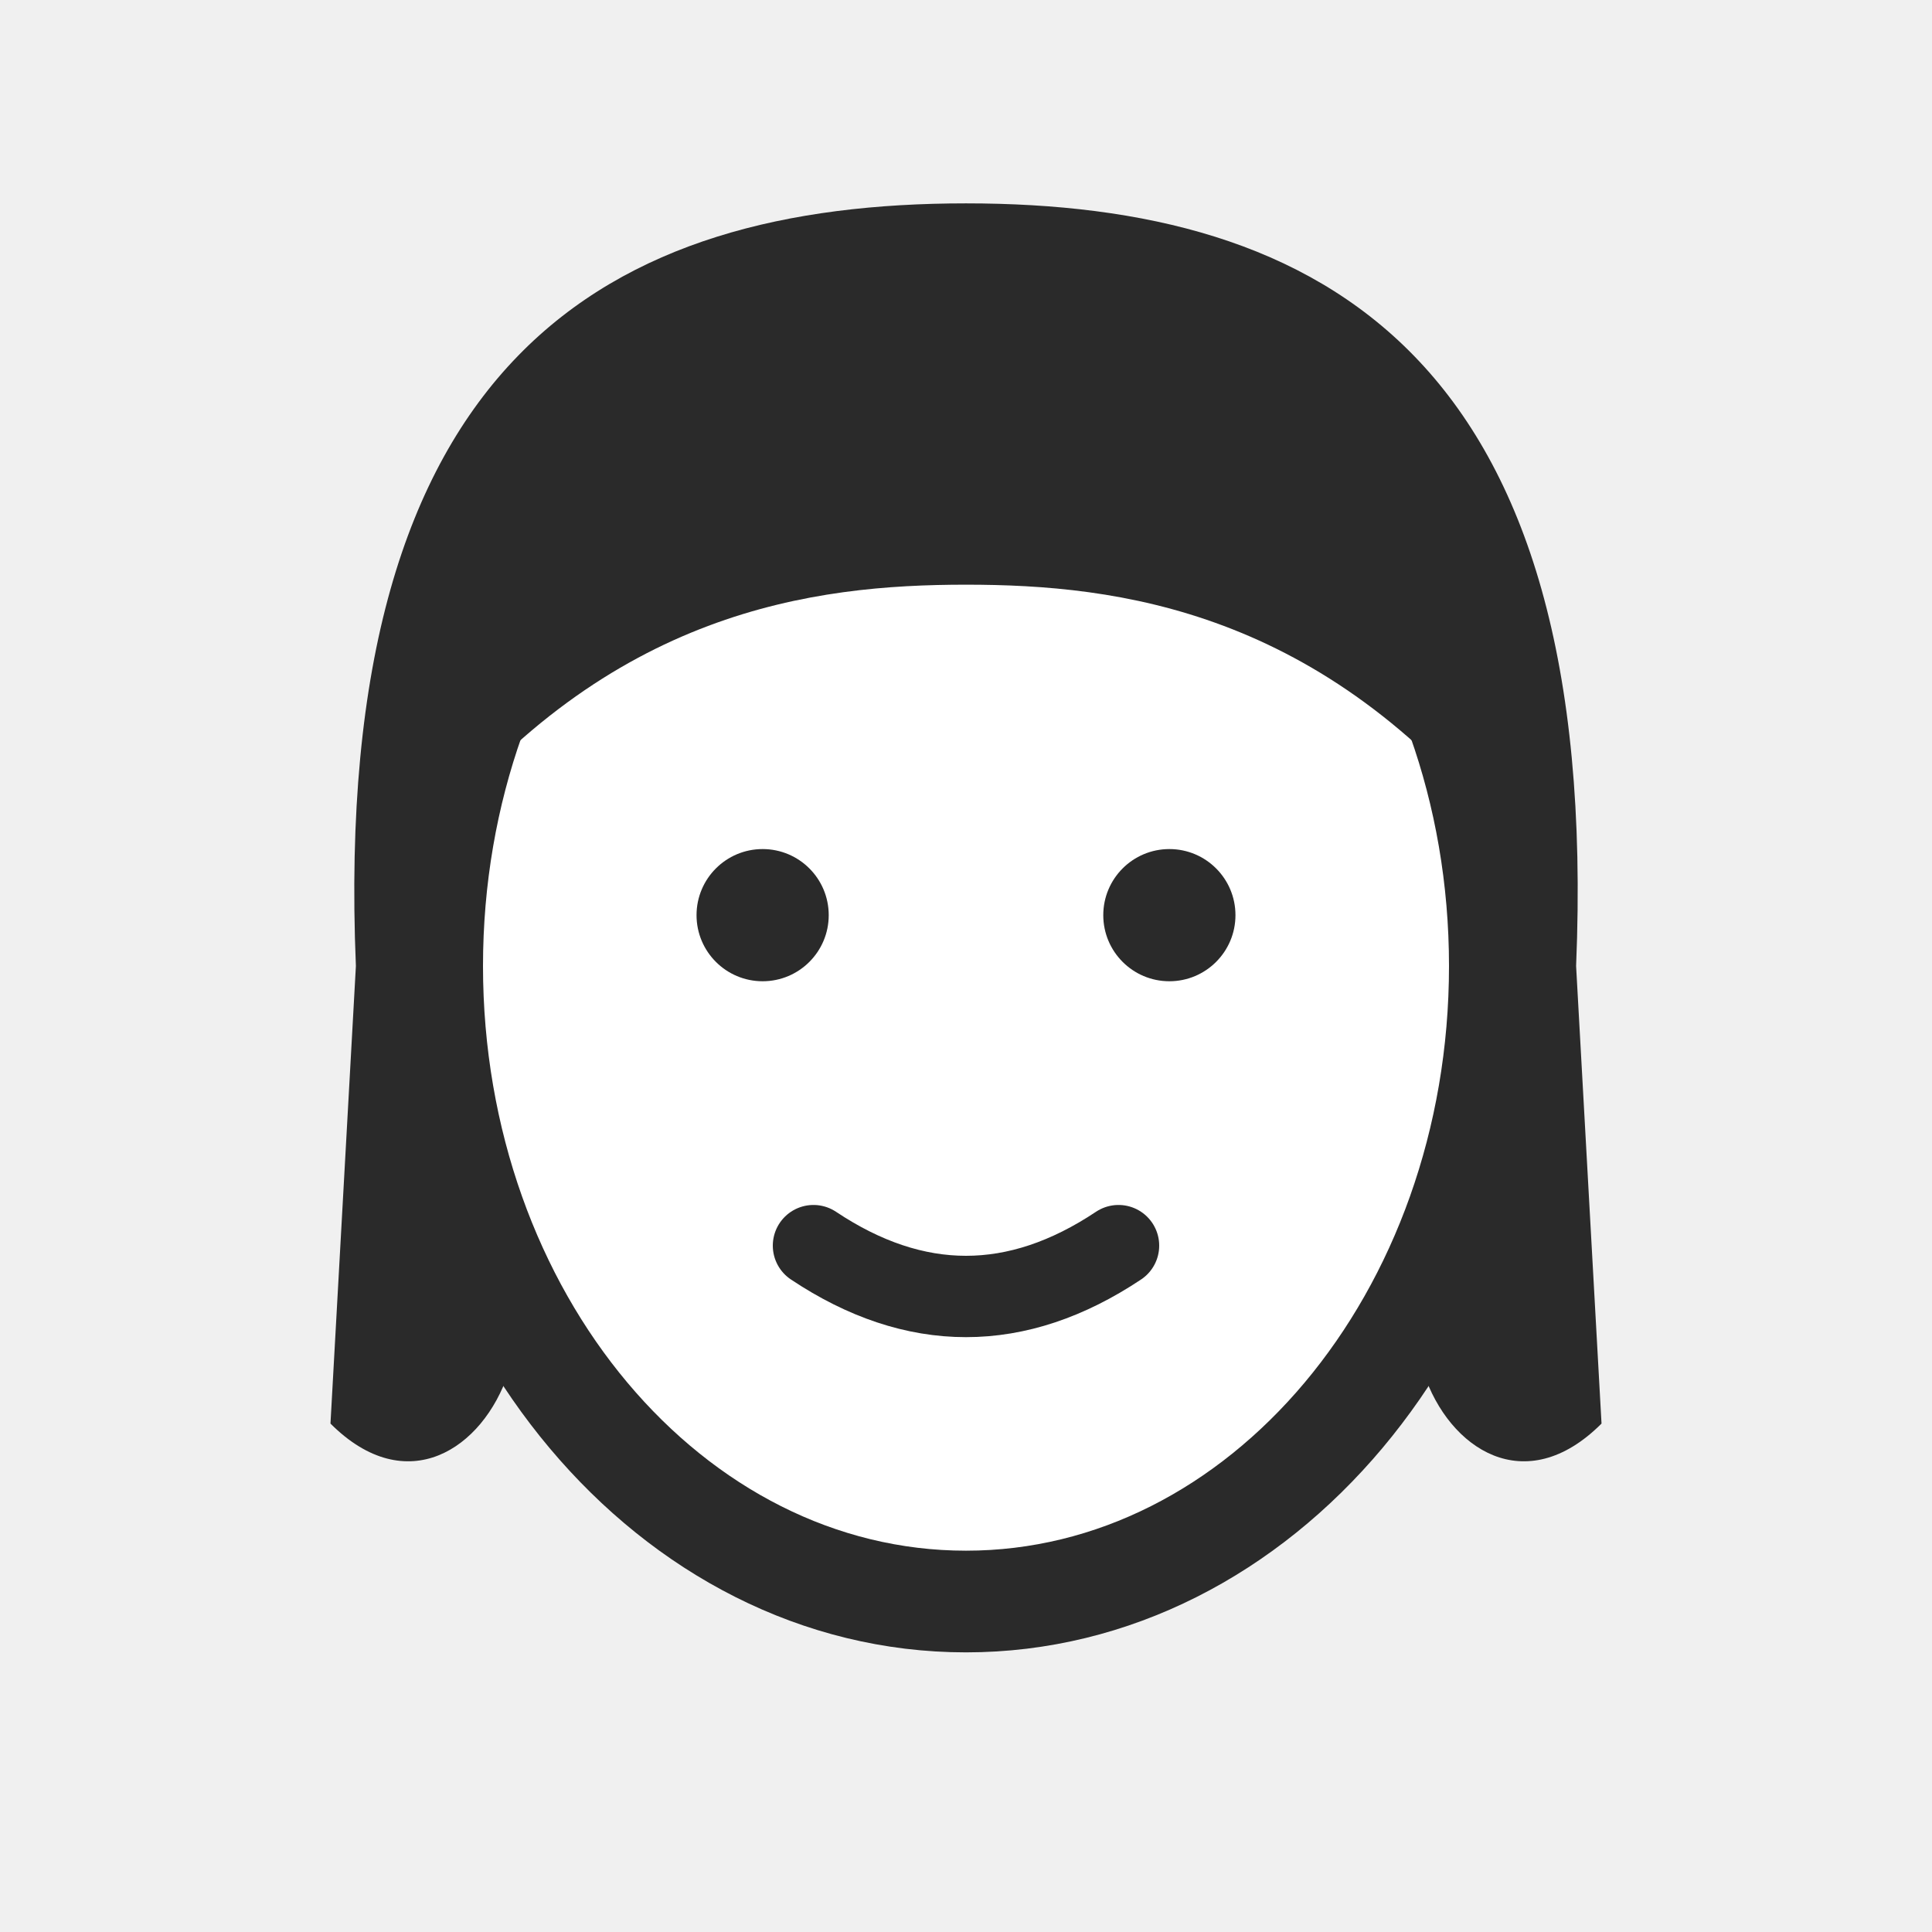
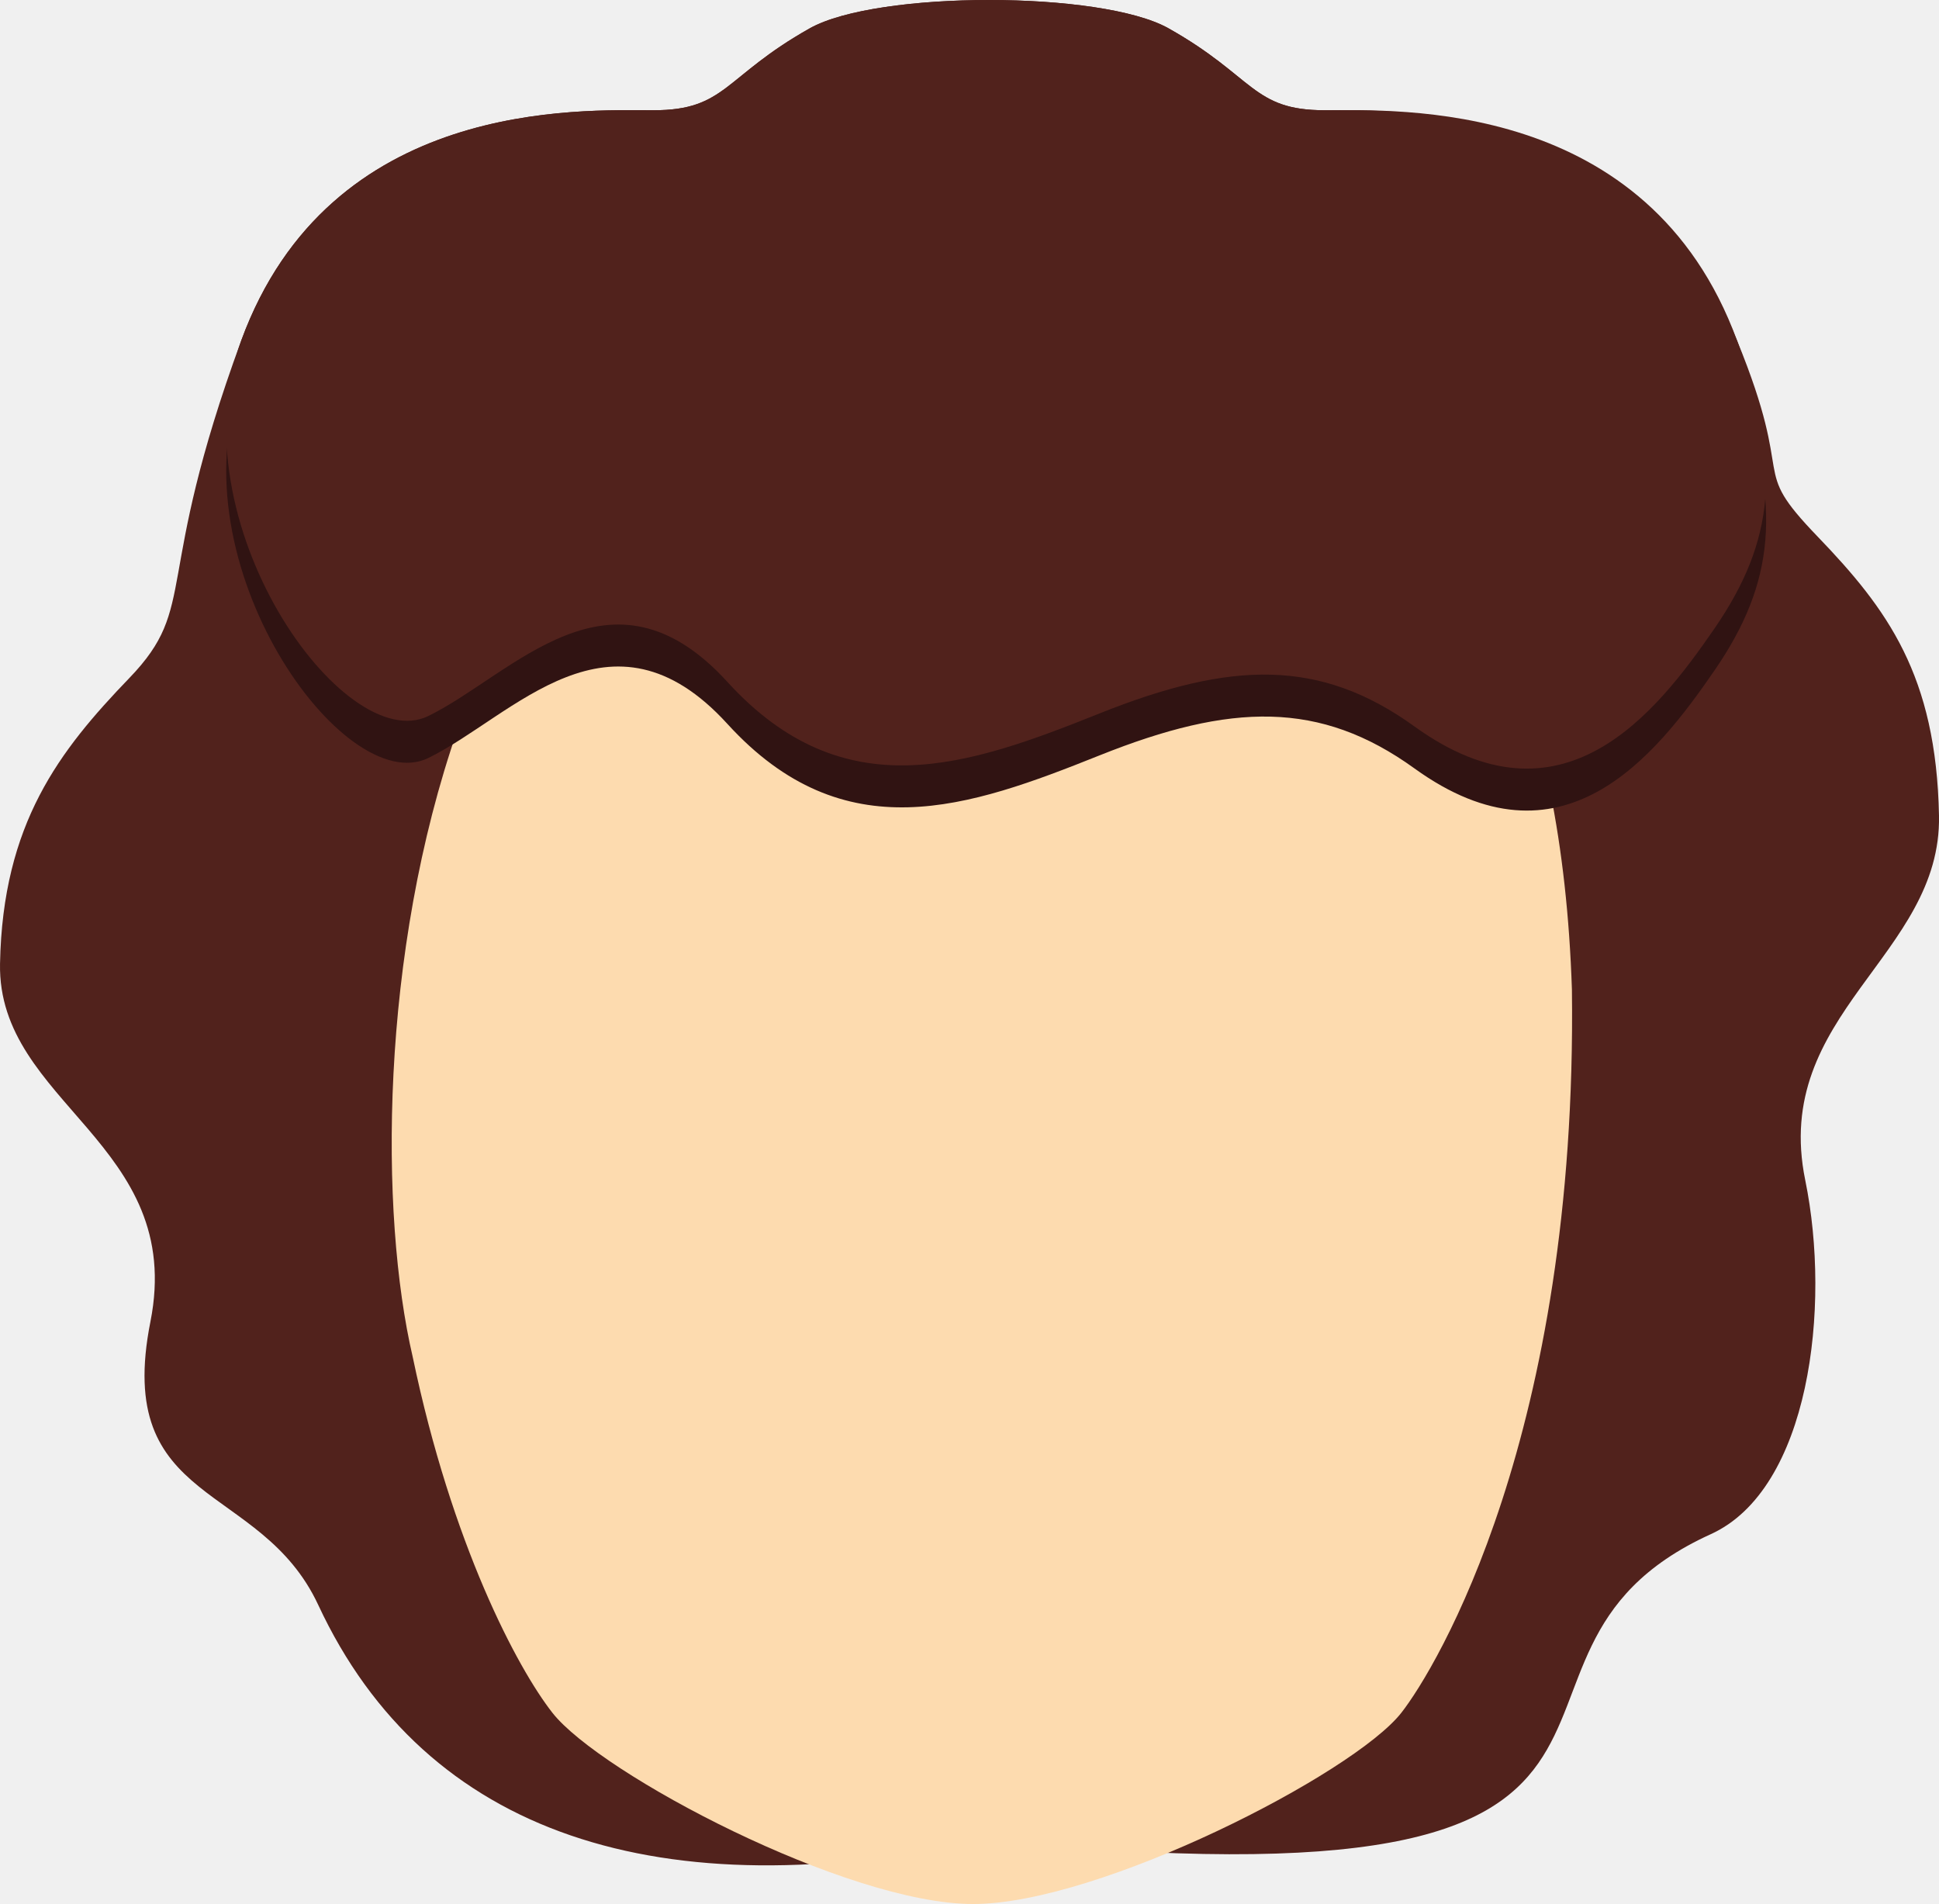
- <svg xmlns="http://www.w3.org/2000/svg" viewBox="6 7 36 38" width="48" height="48">
-   <path d="M12 26C11.5 14 17 11 24 11s12.5 3 12 15l.5 9c-1.5 1.5-3 .5-3.5-1l-.5-6H15.5l-.5 6c-.5 1.5-2 2.5-3.5 1z" fill="#2A2A2A" />
-   <ellipse cx="24" cy="26" rx="10.5" ry="12.5" fill="#FFFFFF" stroke="#2A2A2A" stroke-width="2" />
-   <circle cx="20" cy="25" r="1.3" fill="#2A2A2A" />
-   <circle cx="28" cy="25" r="1.3" fill="#2A2A2A" />
-   <path d="M21 31.5q3 2 6 0" fill="none" stroke="#2A2A2A" stroke-width="1.6" stroke-linecap="round" />
-   <path d="M13.4 23.5C13 15 18 12 24 12s11 3 10.6 11.5C31 19 27 18.5 24 18.5s-7 .5-10.6 5z" fill="#2A2A2A" />
+ <svg xmlns="http://www.w3.org/2000/svg" width="31.659mm" height="31.089mm" viewBox="0 0 31.659 31.089" version="1.1" id="svg1">
+   <defs id="defs1" />
+   <g id="layer1" transform="translate(-106.6271,-25.4)">
+     <g id="g70" transform="matrix(0.2645833,0,0,0.2645833,95.06717,19.2827)">
+       <g id="g66" transform="translate(-389.5972,-220.746)">
+         <path style="fill:#51221c;fill-opacity:1" d="m 544.69,316.697 c -2.103,-10.276 8.42,-13.85 8.254,-22.495 -0.167,-8.647 -3.177,-12.743 -7.502,-17.234 -4.32,-4.488 -1.238,-2.995 -4.959,-12.085 -6.037,-14.751 -20.953,-14.213 -25.44,-14.213 -4.488,0 -4.323,-2.063 -9.646,-5.056 -4.145,-2.33 -17.992,-2.33 -22.138,0 -5.321,2.993 -5.155,5.056 -9.645,5.056 -4.488,0 -19.954,-0.752 -25.439,14.213 -5.488,14.965 -2.581,16.336 -6.903,20.825 -4.323,4.489 -7.815,8.978 -7.982,17.626 -0.166,8.645 11.465,11.098 9.28,22.102 -2.28,11.487 6.776,9.79 10.358,17.479 6.635,14.241 21.2,18.854 41.105,14.484 48.309,4.855 27.918,-11.166 44.83,-18.854 6.091,-2.768 7.434,-13.999 5.827,-21.848 z m -82.138,22.082 c -5.365,-11.367 -7.869,-28.58 3.544,-51.996 h 10.052 c 0,0 -0.789,-0.155 1.256,-8.561 -0.139,5.734 0.982,8.561 0.982,8.561 h 6.572 c 0,0 -1.539,-7.443 2.238,-15.835 -0.7,8.253 0.14,16.483 0.14,16.483 h 39.496 c 3.503,11.367 4.088,25.939 1.571,38.885 -12.506,-27.521 -50.244,-19.968 -65.851,12.463 z" id="path63" />
+         <path style="fill:#fddbaf" d="m 530.292,304.943 c -1.203,-36.48 -22.656,-41.479 -36.953,-41.479 -34.555,-0.31 -38.682,46.543 -34.584,64.134 2.414,11.586 6.46,19.211 8.623,21.97 2.955,3.768 18.166,11.802 25.961,11.802 7.793,0 23.471,-8.033 26.426,-11.802 2.163,-2.759 10.876,-17.227 10.527,-44.625 z" id="path64" />
+         <path style="fill:#301312;fill-opacity:1" d="m 540.483,267.473 c -5.486,-14.966 -20.953,-14.213 -25.44,-14.213 -4.488,0 -4.323,-2.063 -9.646,-5.056 -4.145,-2.331 -17.992,-2.331 -22.138,0 -5.321,2.993 -5.155,5.056 -9.645,5.056 -4.488,0 -19.954,-0.753 -25.439,14.213 -4.08,11.125 6.316,25.737 11.55,23.17 5.232,-2.568 11.243,-10.009 18.449,-2.105 7.206,7.904 14.889,5.179 22.98,1.941 8.093,-3.235 13.595,-3.397 19.422,0.81 9.078,6.558 14.854,-0.715 18.529,-6.068 3.676,-5.356 4.188,-10.088 1.378,-17.748 z" id="path65" />
+         <path style="fill:#51221c;fill-opacity:1" d="m 540.483,264.883 c -5.486,-14.965 -20.953,-14.213 -25.44,-14.213 -4.488,0 -4.323,-2.063 -9.646,-5.056 -4.145,-2.33 -17.992,-2.33 -22.138,0 -5.321,2.993 -5.155,5.056 -9.645,5.056 -4.488,0 -19.954,-0.752 -25.439,14.213 -4.08,11.125 6.316,25.737 11.55,23.169 5.232,-2.567 11.243,-10.009 18.449,-2.104 7.206,7.904 14.889,5.179 22.98,1.942 8.093,-3.237 13.595,-3.398 19.422,0.809 9.078,6.557 14.854,-0.715 18.529,-6.069 3.676,-5.355 4.188,-10.088 1.378,-17.747 z" id="path66" />
+       </g>
+     </g>
+   </g>
</svg>
